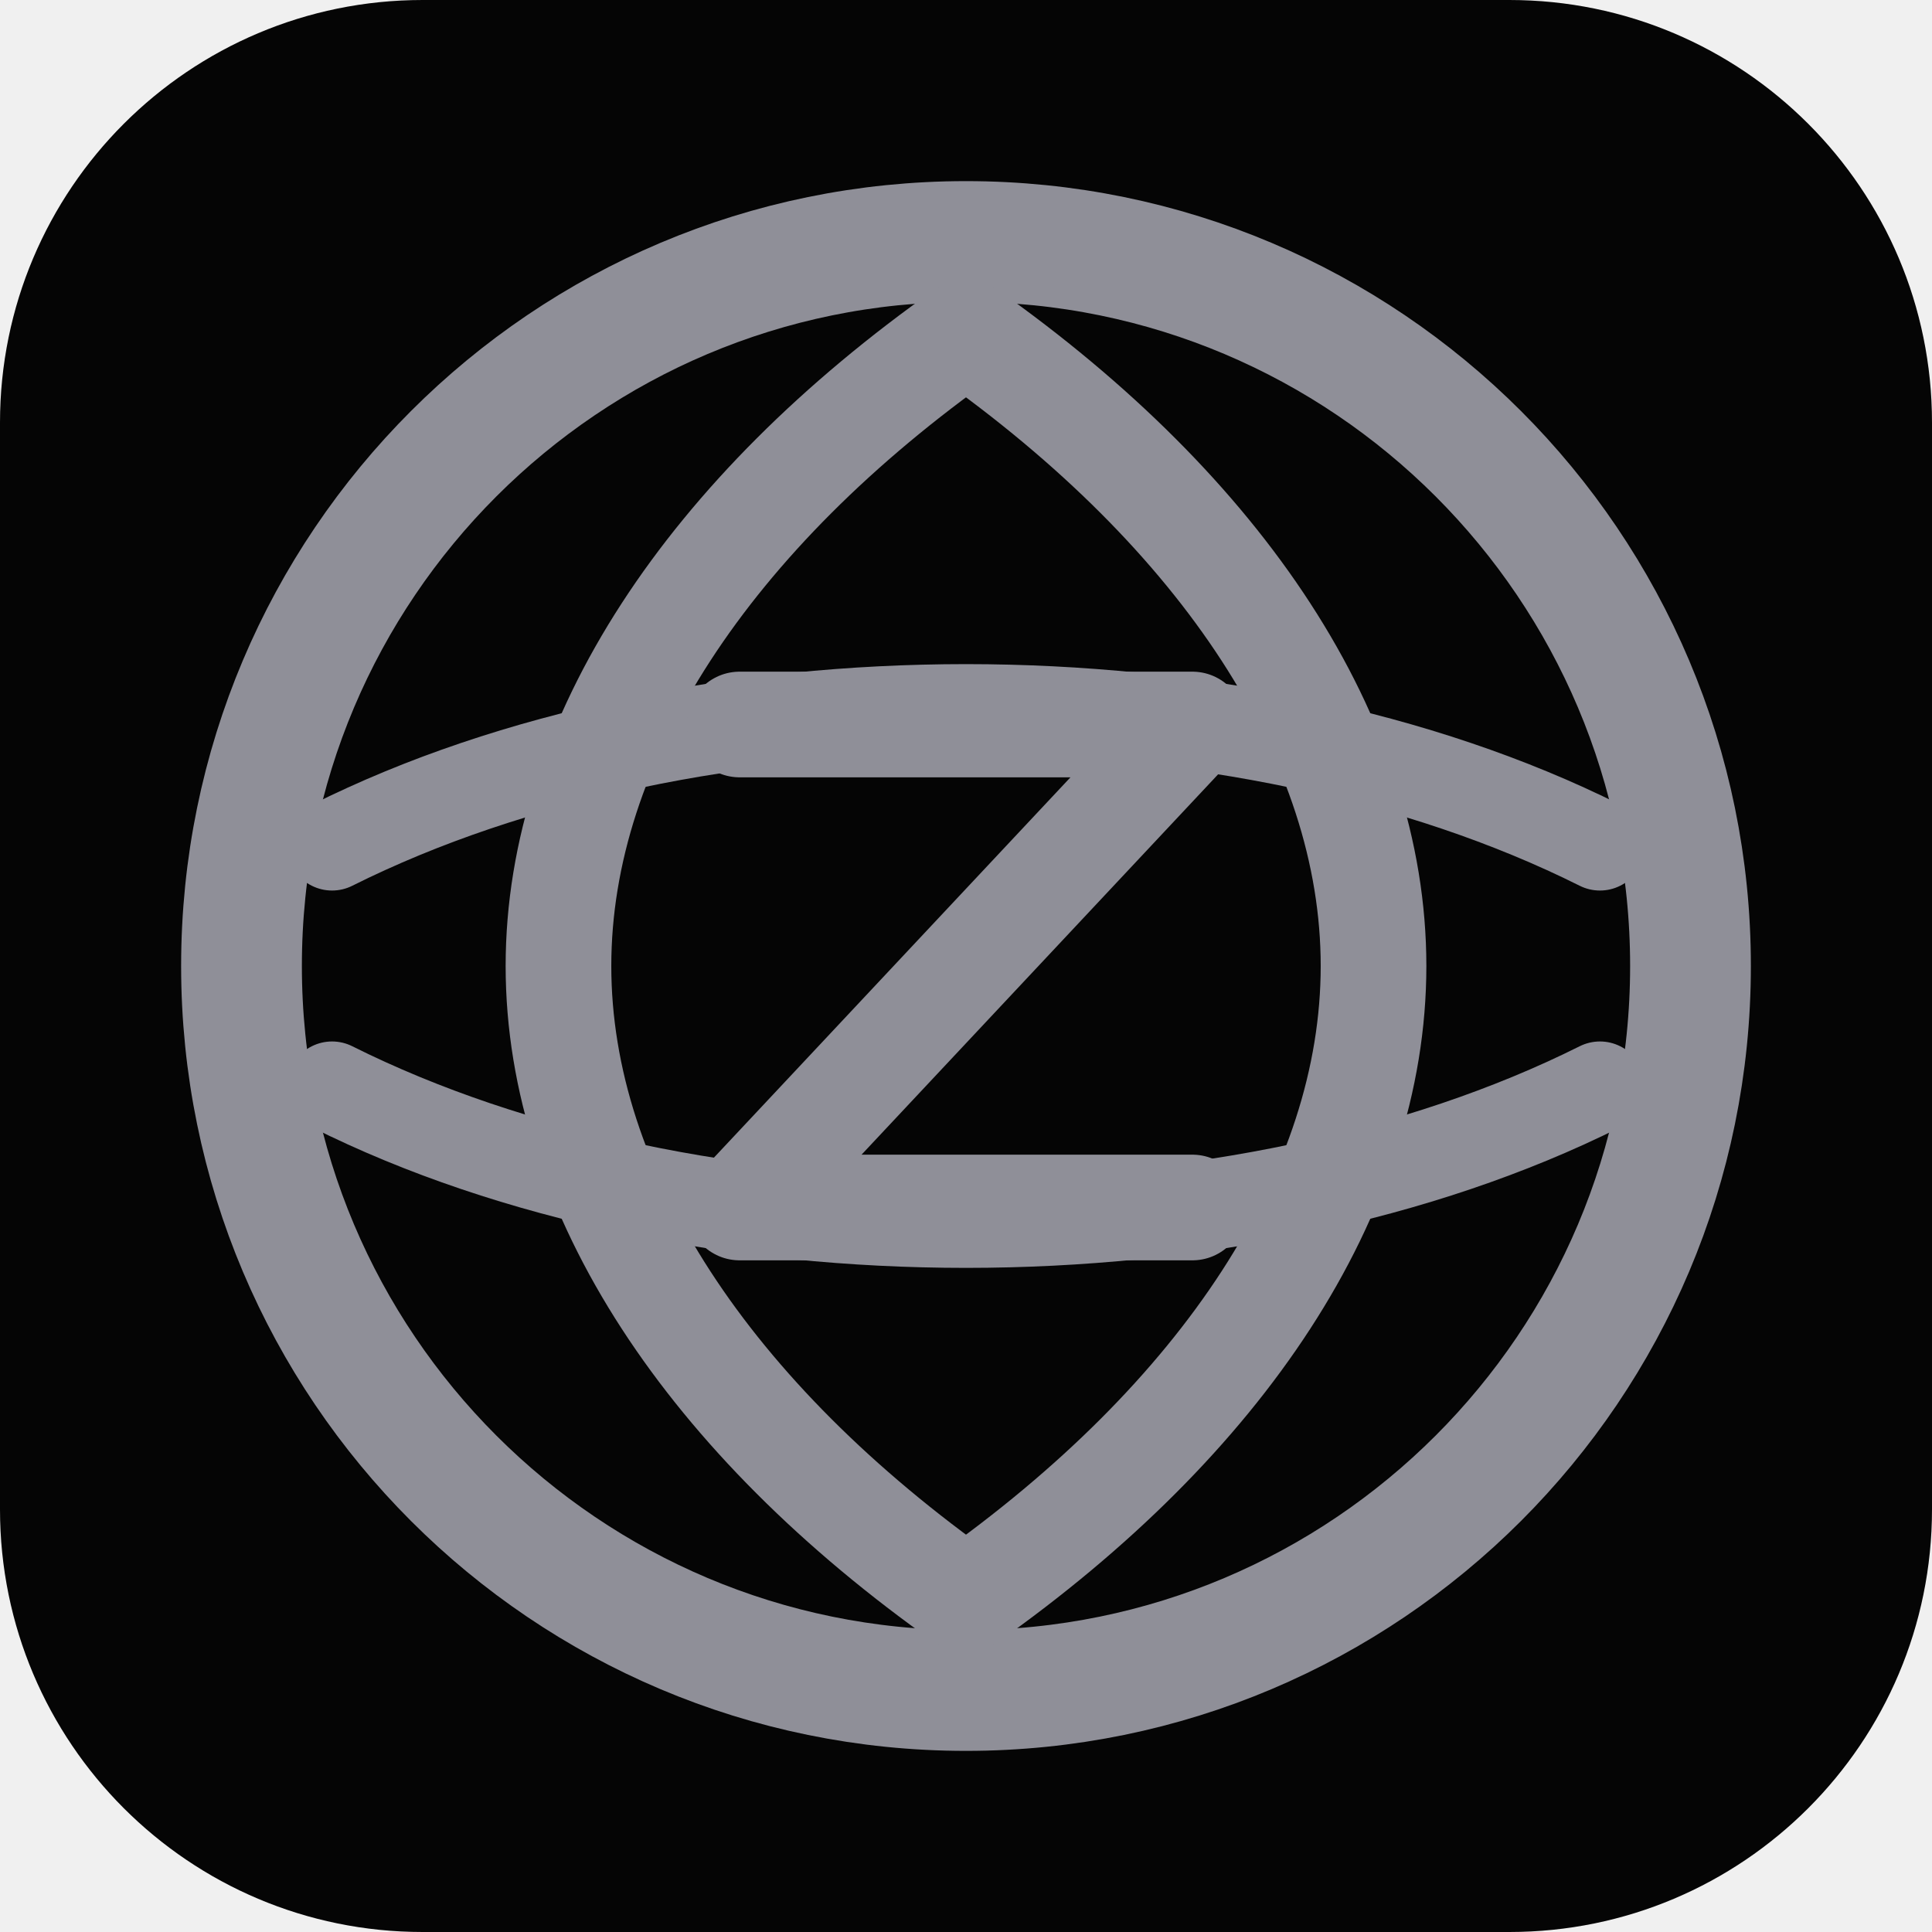
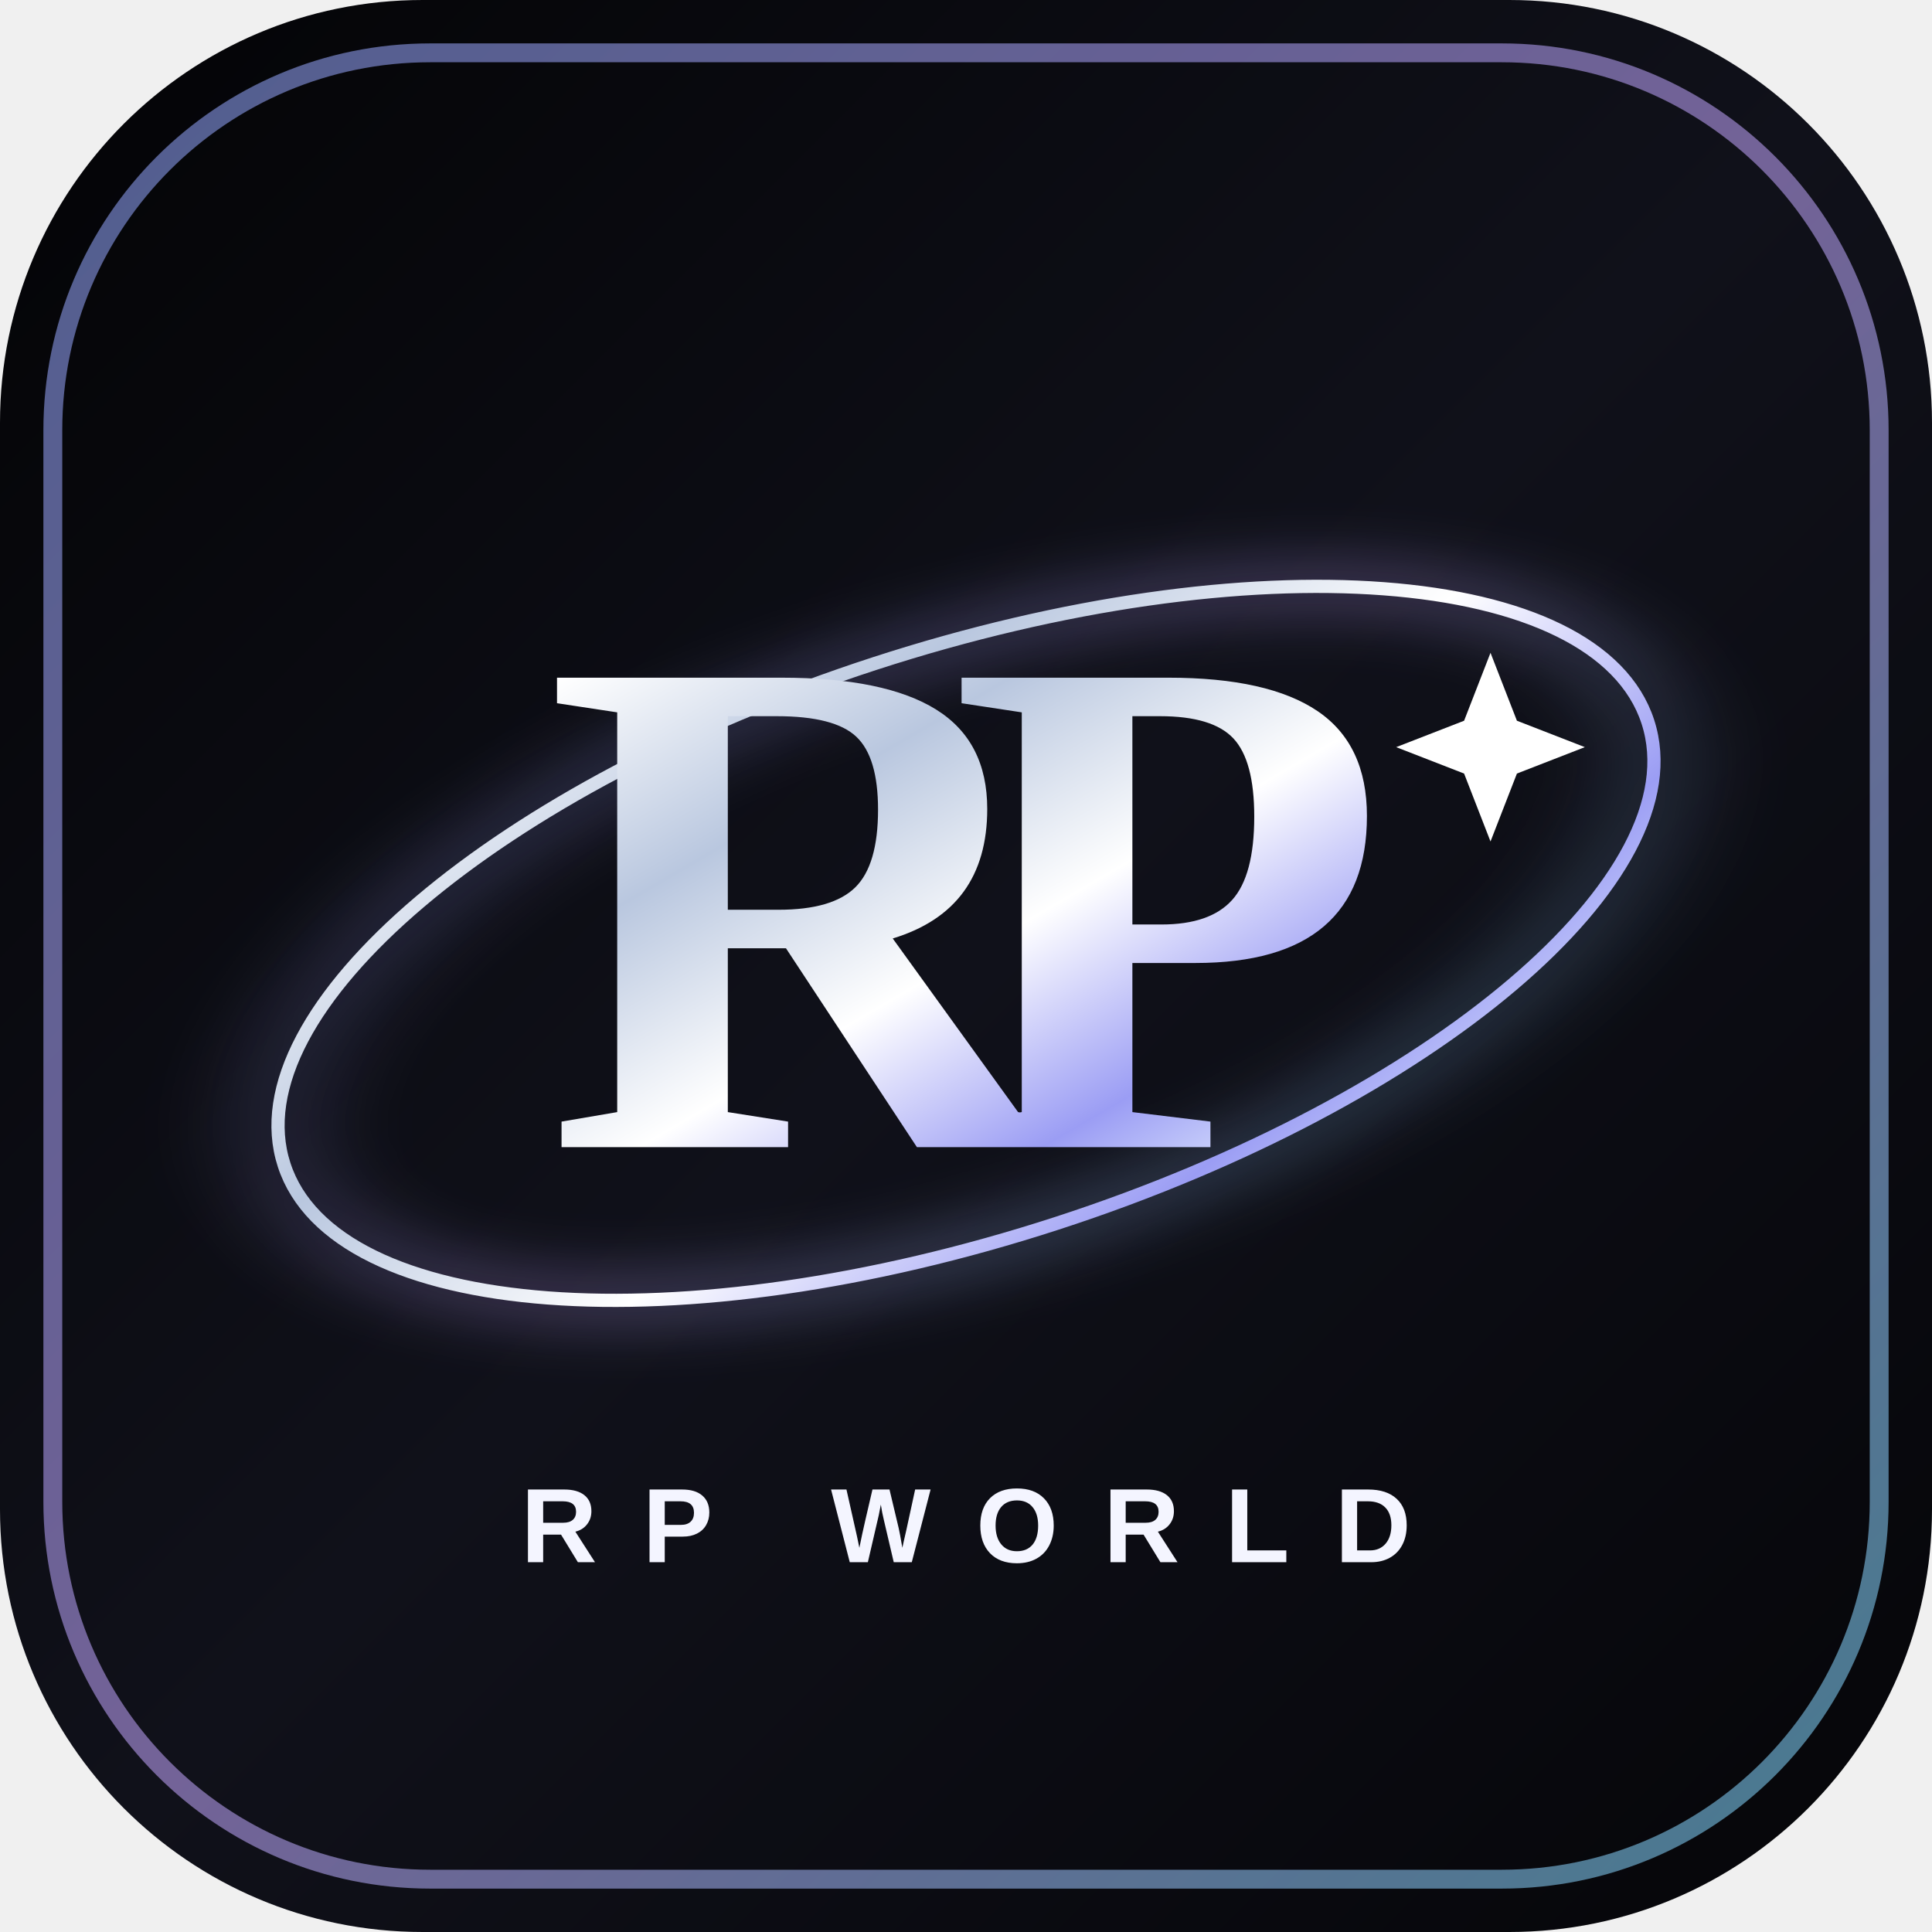
- <svg xmlns="http://www.w3.org/2000/svg" viewBox="0 0 128 128">
-   <rect width="128" height="128" rx="28" fill="#050505" />
-   <g fill="none" stroke="#8f8f98" stroke-linecap="round" stroke-linejoin="round">
-     <circle cx="64" cy="64" r="48" stroke-width="8" />
-     <path d="M64 22c-17 12-27 27-27 42s10 30 27 42c17-12 27-27 27-42S81 34 64 22Z" stroke-width="7" />
-     <path d="M22 56c12-6 27-9 42-9s30 3 42 9M22 72c12 6 27 9 42 9s30-3 42-9" stroke-width="6" />
-     <path d="M49 48h30L49 80h30" stroke-width="7" />
-   </g>
+ <svg xmlns="http://www.w3.org/2000/svg" viewBox="0 0 512 512">
+   <defs>
+     <linearGradient id="bg" x1="0" y1="0" x2="1" y2="1">
+       <stop stop-color="#030305" />
+       <stop offset=".5" stop-color="#10111a" />
+       <stop offset="1" stop-color="#050508" />
+     </linearGradient>
+     <linearGradient id="chrome" x1="0" y1="0" x2="1" y2="1">
+       <stop stop-color="#fff" />
+       <stop offset=".28" stop-color="#b9c7df" />
+       <stop offset=".55" stop-color="#fff" />
+       <stop offset=".8" stop-color="#9b9df4" />
+       <stop offset="1" stop-color="#eaf4ff" />
+     </linearGradient>
+     <linearGradient id="glow" x1="0" y1="0" x2="1" y2="1">
+       <stop stop-color="#8fa8ff" />
+       <stop offset=".5" stop-color="#c5a5ff" />
+       <stop offset="1" stop-color="#7ddcff" />
+     </linearGradient>
+     <filter id="shadow">
+       <feGaussianBlur stdDeviation="10" />
+     </filter>
+     <filter id="soft">
+       <feGaussianBlur stdDeviation="4" />
+     </filter>
+   </defs>
+   <rect width="512" height="512" rx="112" fill="url(#bg)" />
+   <rect x="14" y="14" width="484" height="484" rx="100" fill="none" stroke="url(#glow)" stroke-opacity=".55" stroke-width="5" />
+   <ellipse cx="256" cy="250" rx="190" ry="78" fill="none" stroke="url(#glow)" stroke-opacity=".2" stroke-width="18" filter="url(#shadow)" transform="rotate(-18 256 250)" />
+   <ellipse cx="256" cy="250" rx="190" ry="78" fill="none" stroke="url(#chrome)" stroke-width="3.5" transform="rotate(-18 256 250)" />
+   <text x="256" y="304" text-anchor="middle" font-family="Georgia, 'Times New Roman', serif" font-size="190" font-weight="700" letter-spacing="-30" fill="url(#chrome)">RP</text>
+   <path d="M395 173l7 18 18 7-18 7-7 18-7-18-18-7 18-7z" fill="#fff" />
+   <text x="256" y="414" text-anchor="middle" font-family="-apple-system,BlinkMacSystemFont,'Helvetica Neue',Arial,sans-serif" font-size="28" font-weight="600" letter-spacing="12" fill="#f4f5ff">RP WORLD</text>
+   <path d="M72 434h368" stroke="url(#glow)" stroke-opacity=".18" stroke-width="2" />
</svg>
